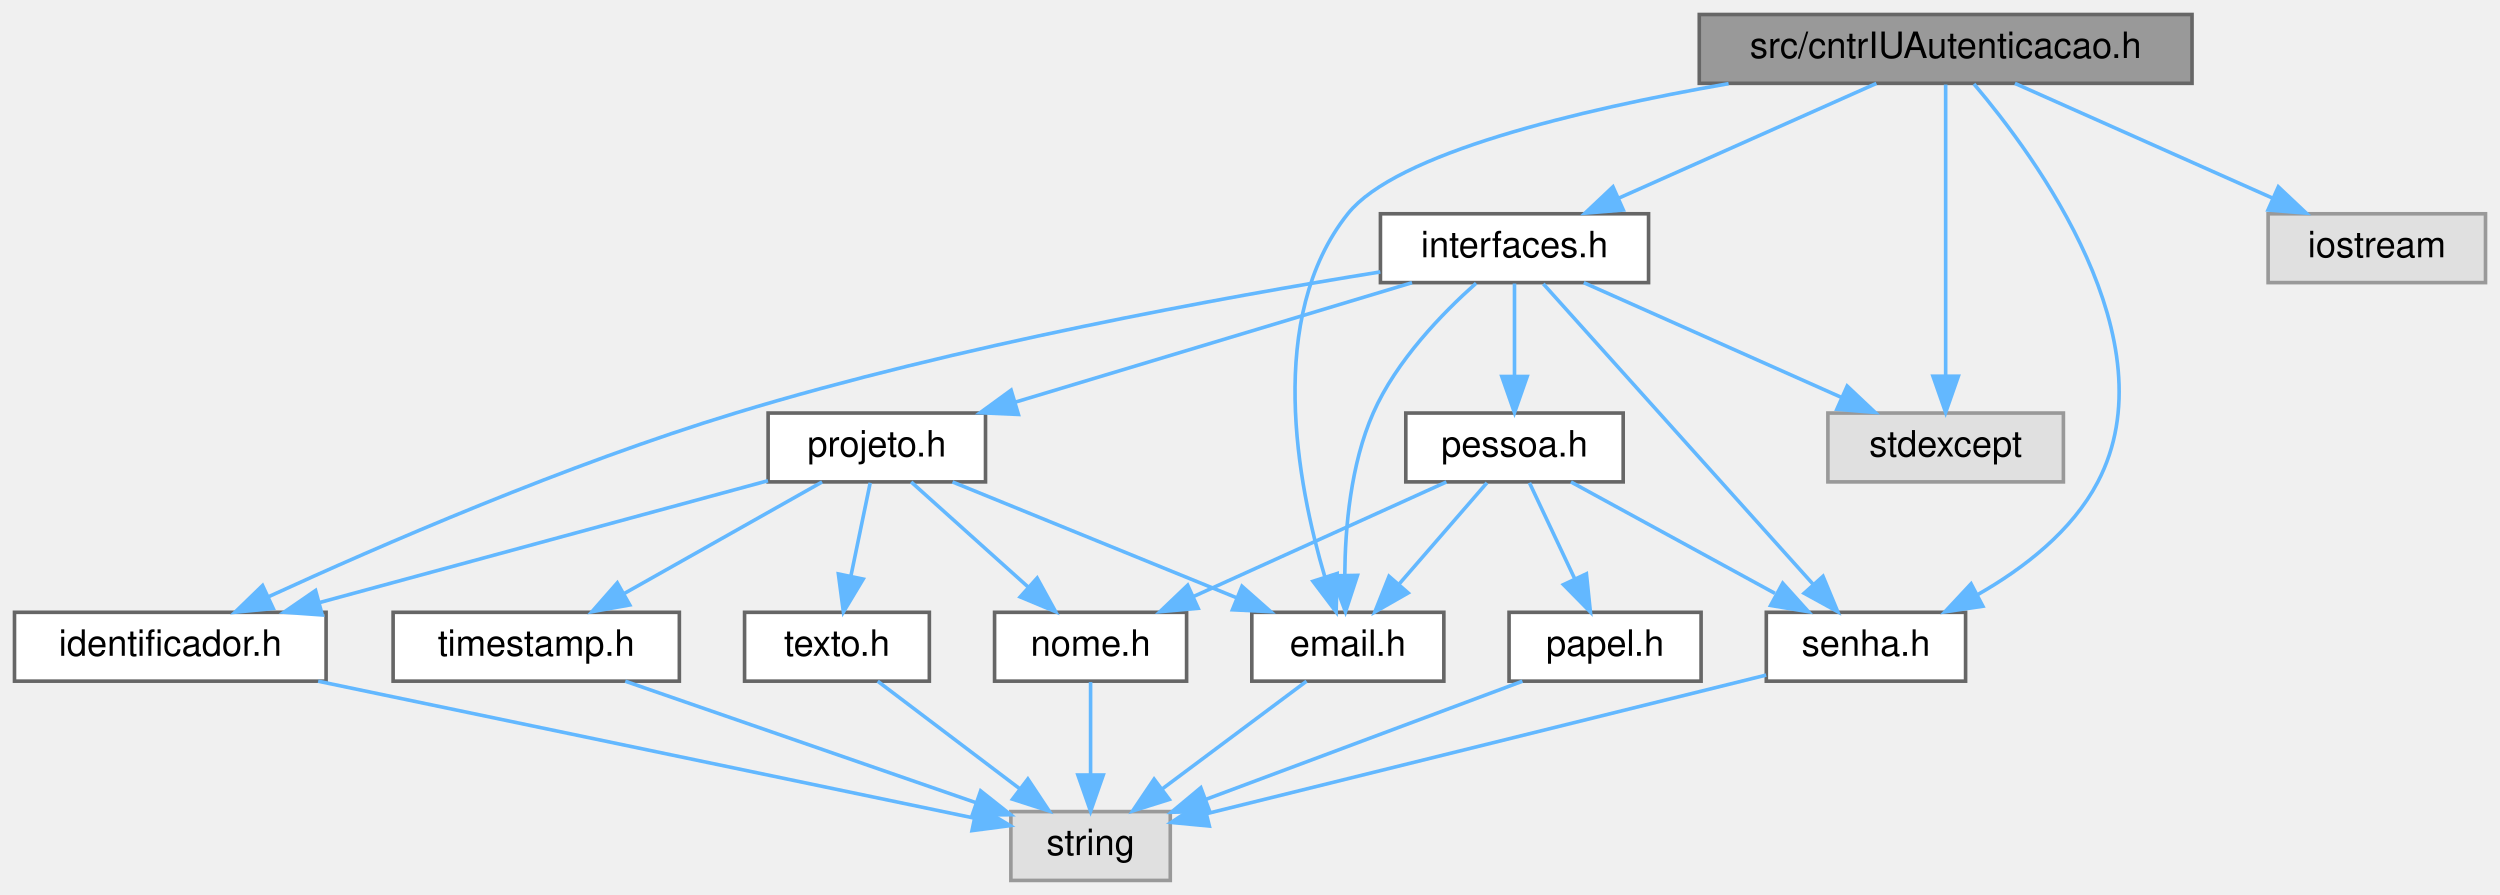
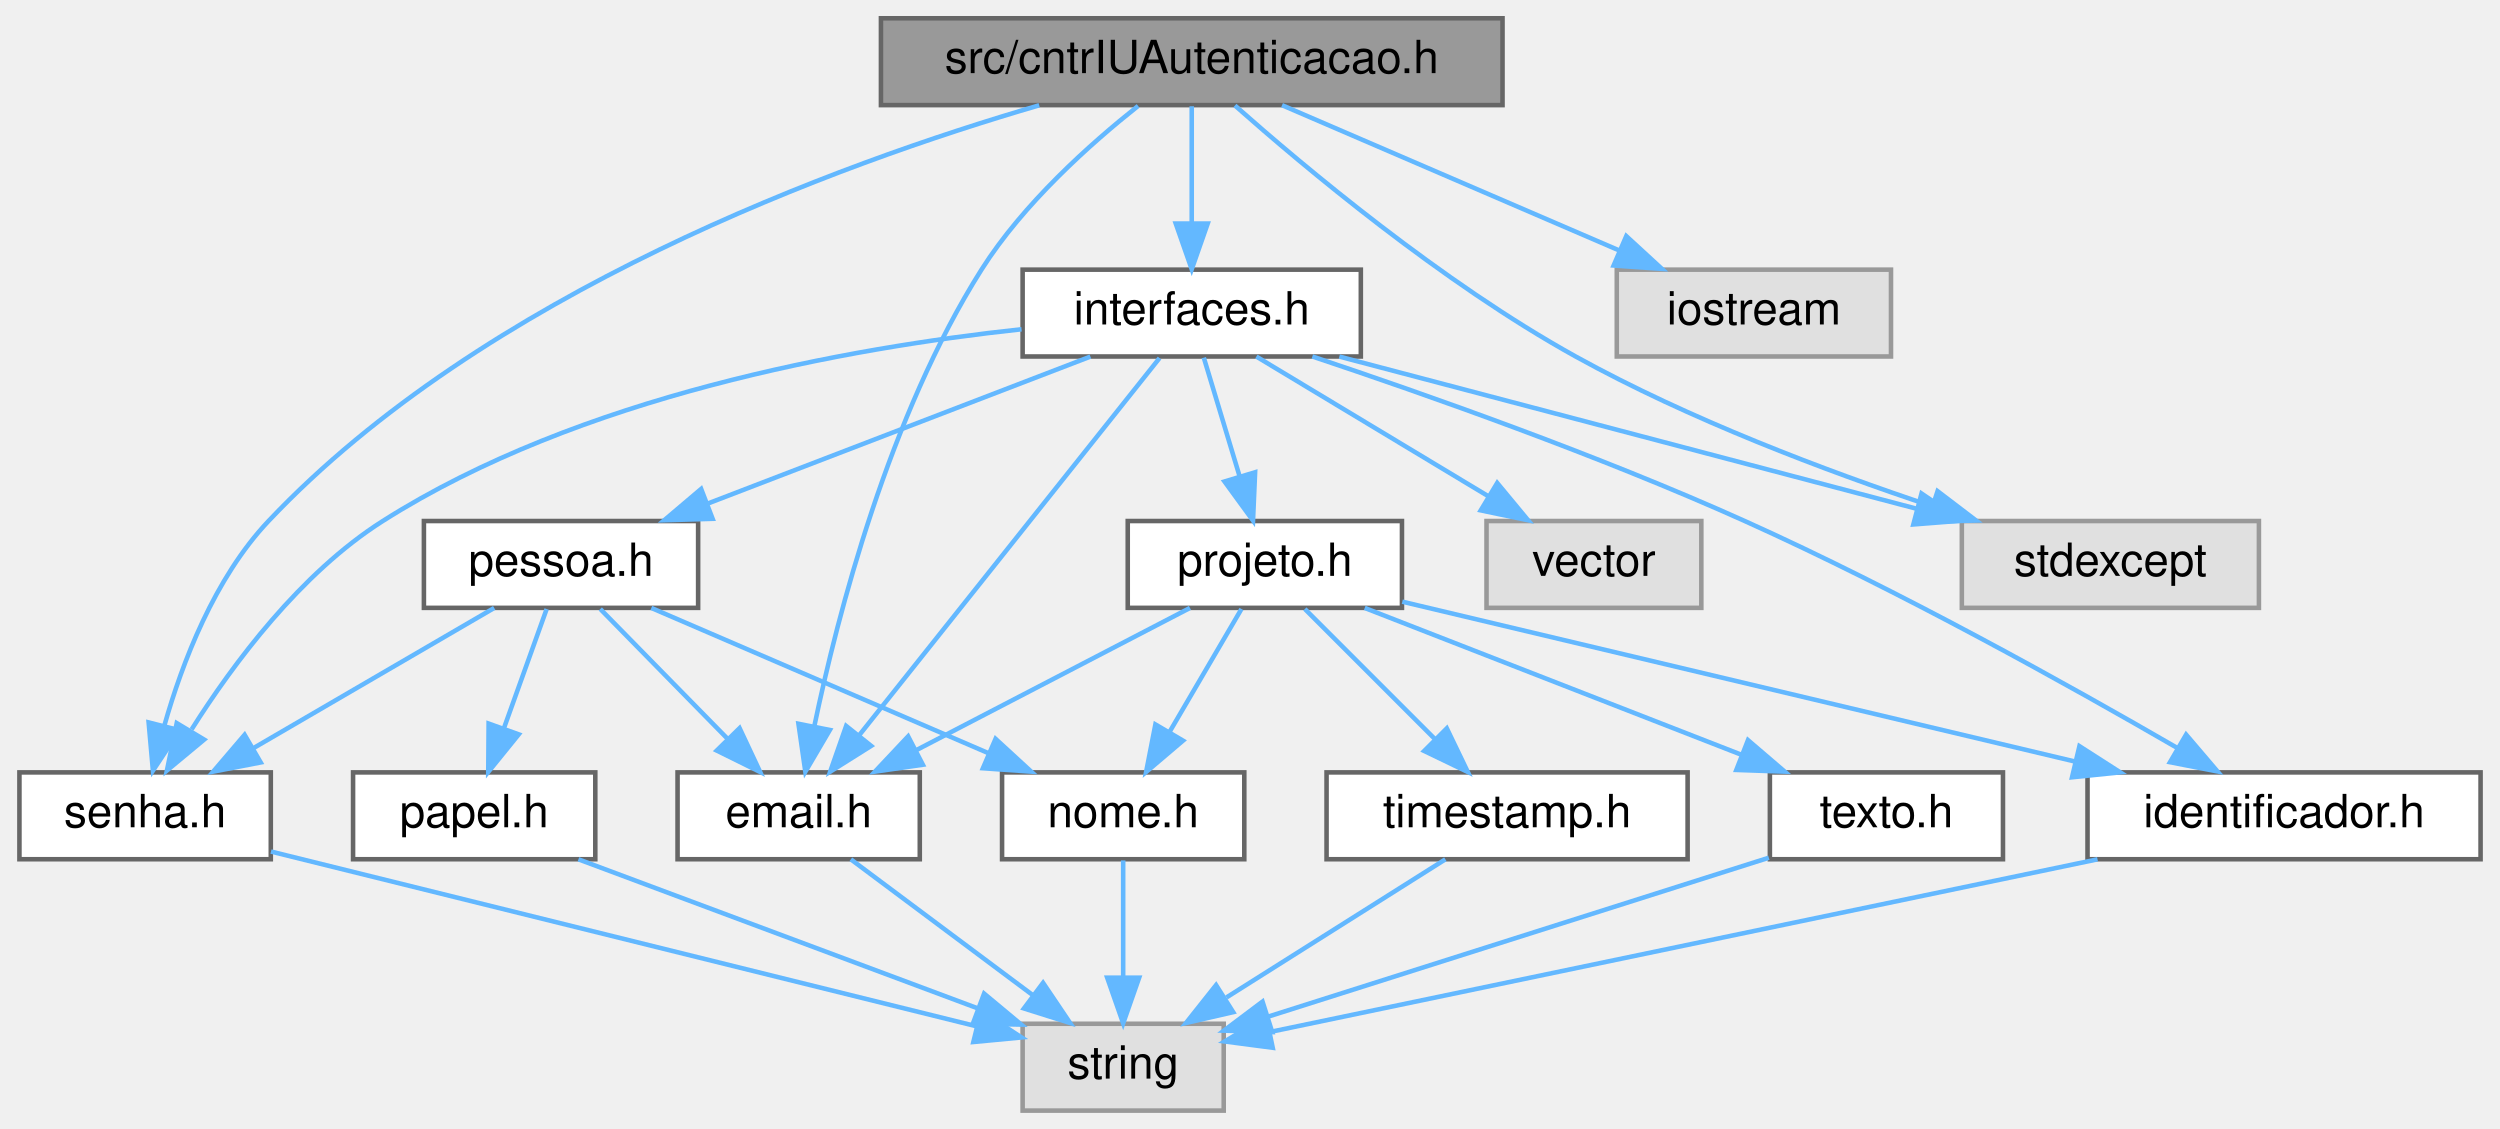
- <svg xmlns="http://www.w3.org/2000/svg" xmlns:xlink="http://www.w3.org/1999/xlink" width="690pt" height="247pt" viewBox="0.00 0.00 690.00 247.00">
+ <svg xmlns="http://www.w3.org/2000/svg" xmlns:xlink="http://www.w3.org/1999/xlink" width="547pt" height="247pt" viewBox="0.00 0.00 546.50 247.00">
  <g id="graph0" class="graph" transform="scale(1 1) rotate(0) translate(4 243)">
    <g id="Node000001" class="node">
      <g id="a_Node000001">
        <a xlink:title=" ">
-           <polygon fill="#999999" stroke="#666666" points="601,-239 465,-239 465,-220 601,-220 601,-239" />
-           <text text-anchor="middle" x="533" y="-227" font-family="Helvetica,sans-Serif" font-size="10.00">src/cntrIUAutenticacao.h</text>
+           <polygon fill="#999999" stroke="#666666" points="324.5,-239 188.5,-239 188.5,-220 324.5,-220 324.5,-239" />
+           <text text-anchor="middle" x="256.5" y="-227" font-family="Helvetica,sans-Serif" font-size="10.00">src/cntrIUAutenticacao.h</text>
        </a>
      </g>
    </g>
    <g id="Node000002" class="node">
      <g id="a_Node000002">
        <a xlink:href="interfaces_8h.html" target="_top" xlink:title=" ">
-           <polygon fill="white" stroke="#666666" points="451,-184 377,-184 377,-165 451,-165 451,-184" />
-           <text text-anchor="middle" x="414" y="-172" font-family="Helvetica,sans-Serif" font-size="10.00">interfaces.h</text>
+           <polygon fill="white" stroke="#666666" points="293.5,-184 219.5,-184 219.5,-165 293.5,-165 293.5,-184" />
+           <text text-anchor="middle" x="256.5" y="-172" font-family="Helvetica,sans-Serif" font-size="10.00">interfaces.h</text>
        </a>
      </g>
    </g>
    <g id="edge1_Node000001_Node000002" class="edge">
      <g id="a_edge1_Node000001_Node000002">
        <a xlink:title=" ">
-           <path fill="none" stroke="#63b8ff" d="M513.88,-219.98C494.65,-211.42 464.77,-198.11 442.69,-188.28" />
-           <polygon fill="#63b8ff" stroke="#63b8ff" points="444.03,-185.04 433.47,-184.17 441.18,-191.44 444.03,-185.04" />
+           <path fill="none" stroke="#63b8ff" d="M256.5,-219.75C256.5,-212.8 256.5,-202.85 256.5,-194.13" />
+           <polygon fill="#63b8ff" stroke="#63b8ff" points="260,-194.09 256.5,-184.09 253,-194.09 260,-194.09" />
        </a>
      </g>
    </g>
    <g id="Node000003" class="node">
      <g id="a_Node000003">
        <a xlink:href="email_8h.html" target="_top" xlink:title=" ">
-           <polygon fill="white" stroke="#666666" points="394.5,-74 341.5,-74 341.5,-55 394.5,-55 394.5,-74" />
-           <text text-anchor="middle" x="368" y="-62" font-family="Helvetica,sans-Serif" font-size="10.00">email.h</text>
-         </a>
-       </g>
-     </g>
-     <g id="edge24_Node000001_Node000003" class="edge">
-       <g id="a_edge24_Node000001_Node000003">
-         <a xlink:title=" ">
-           <path fill="none" stroke="#63b8ff" d="M473.09,-219.92C431.49,-212.63 381.25,-200.66 368,-184 345.24,-155.39 354.08,-109.4 361.61,-83.94" />
-           <polygon fill="#63b8ff" stroke="#63b8ff" points="365.05,-84.71 364.77,-74.12 358.38,-82.57 365.05,-84.71" />
+           <polygon fill="white" stroke="#666666" points="197,-74 144,-74 144,-55 197,-55 197,-74" />
+           <text text-anchor="middle" x="170.5" y="-62" font-family="Helvetica,sans-Serif" font-size="10.00">email.h</text>
+         </a>
+       </g>
+     </g>
+     <g id="edge25_Node000001_Node000003" class="edge">
+       <g id="a_edge25_Node000001_Node000003">
+         <a xlink:title=" ">
+           <path fill="none" stroke="#63b8ff" d="M244.77,-219.82C234.43,-211.63 219.64,-198.46 210.5,-184 190.27,-152 179.04,-108.61 173.94,-84.19" />
+           <polygon fill="#63b8ff" stroke="#63b8ff" points="177.32,-83.28 171.96,-74.14 170.45,-84.63 177.32,-83.28" />
        </a>
      </g>
    </g>
    <g id="Node000005" class="node">
      <g id="a_Node000005">
        <a xlink:href="senha_8h.html" target="_top" xlink:title=" ">
-           <polygon fill="white" stroke="#666666" points="538.5,-74 483.5,-74 483.5,-55 538.5,-55 538.5,-74" />
-           <text text-anchor="middle" x="511" y="-62" font-family="Helvetica,sans-Serif" font-size="10.00">senha.h</text>
-         </a>
-       </g>
-     </g>
-     <g id="edge25_Node000001_Node000005" class="edge">
-       <g id="a_edge25_Node000001_Node000005">
-         <a xlink:title=" ">
-           <path fill="none" stroke="#63b8ff" d="M540.8,-219.83C557.84,-199.76 595.32,-148.88 575,-110 567.89,-96.39 554.51,-86.1 541.81,-78.87" />
-           <polygon fill="#63b8ff" stroke="#63b8ff" points="543.27,-75.68 532.79,-74.13 540.02,-81.88 543.27,-75.68" />
+           <polygon fill="white" stroke="#666666" points="55,-74 0,-74 0,-55 55,-55 55,-74" />
+           <text text-anchor="middle" x="27.5" y="-62" font-family="Helvetica,sans-Serif" font-size="10.00">senha.h</text>
+         </a>
+       </g>
+     </g>
+     <g id="edge26_Node000001_Node000005" class="edge">
+       <g id="a_edge26_Node000001_Node000005">
+         <a xlink:title=" ">
+           <path fill="none" stroke="#63b8ff" d="M223.13,-219.96C179.08,-207.11 101.64,-178.84 54.5,-129 42.68,-116.5 35.62,-98.04 31.71,-84.24" />
+           <polygon fill="#63b8ff" stroke="#63b8ff" points="35.06,-83.21 29.21,-74.38 28.27,-84.93 35.06,-83.21" />
        </a>
      </g>
    </g>
    <g id="Node000013" class="node">
      <g id="a_Node000013">
        <a xlink:title=" ">
-           <polygon fill="#e0e0e0" stroke="#999999" points="565.5,-129 500.5,-129 500.5,-110 565.5,-110 565.5,-129" />
-           <text text-anchor="middle" x="533" y="-117" font-family="Helvetica,sans-Serif" font-size="10.00">stdexcept</text>
-         </a>
-       </g>
-     </g>
-     <g id="edge26_Node000001_Node000013" class="edge">
-       <g id="a_edge26_Node000001_Node000013">
-         <a xlink:title=" ">
-           <path fill="none" stroke="#63b8ff" d="M533,-219.66C533,-202.17 533,-162.8 533,-139.27" />
-           <polygon fill="#63b8ff" stroke="#63b8ff" points="536.5,-139.16 533,-129.16 529.5,-139.16 536.5,-139.16" />
-         </a>
-       </g>
-     </g>
-     <g id="Node000014" class="node">
-       <g id="a_Node000014">
-         <a xlink:title=" ">
-           <polygon fill="#e0e0e0" stroke="#999999" points="682,-184 622,-184 622,-165 682,-165 682,-184" />
-           <text text-anchor="middle" x="652" y="-172" font-family="Helvetica,sans-Serif" font-size="10.00">iostream</text>
-         </a>
-       </g>
-     </g>
-     <g id="edge27_Node000001_Node000014" class="edge">
-       <g id="a_edge27_Node000001_Node000014">
-         <a xlink:title=" ">
-           <path fill="none" stroke="#63b8ff" d="M552.12,-219.98C571.35,-211.42 601.23,-198.11 623.31,-188.28" />
-           <polygon fill="#63b8ff" stroke="#63b8ff" points="624.82,-191.44 632.53,-184.17 621.97,-185.04 624.82,-191.44" />
+           <polygon fill="#e0e0e0" stroke="#999999" points="490,-129 425,-129 425,-110 490,-110 490,-129" />
+           <text text-anchor="middle" x="457.5" y="-117" font-family="Helvetica,sans-Serif" font-size="10.00">stdexcept</text>
+         </a>
+       </g>
+     </g>
+     <g id="edge27_Node000001_Node000013" class="edge">
+       <g id="a_edge27_Node000001_Node000013">
+         <a xlink:title=" ">
+           <path fill="none" stroke="#63b8ff" d="M265.95,-219.91C280.88,-206.69 311.23,-181.2 340.5,-165 365.29,-151.28 395.18,-140 418.54,-132.22" />
+           <polygon fill="#63b8ff" stroke="#63b8ff" points="419.69,-135.53 428.12,-129.11 417.52,-128.87 419.69,-135.53" />
+         </a>
+       </g>
+     </g>
+     <g id="Node000015" class="node">
+       <g id="a_Node000015">
+         <a xlink:title=" ">
+           <polygon fill="#e0e0e0" stroke="#999999" points="409.5,-184 349.5,-184 349.5,-165 409.5,-165 409.5,-184" />
+           <text text-anchor="middle" x="379.5" y="-172" font-family="Helvetica,sans-Serif" font-size="10.00">iostream</text>
+         </a>
+       </g>
+     </g>
+     <g id="edge28_Node000001_Node000015" class="edge">
+       <g id="a_edge28_Node000001_Node000015">
+         <a xlink:title=" ">
+           <path fill="none" stroke="#63b8ff" d="M276.26,-219.98C296.23,-211.38 327.3,-197.99 350.15,-188.15" />
+           <polygon fill="#63b8ff" stroke="#63b8ff" points="351.58,-191.34 359.38,-184.17 348.81,-184.91 351.58,-191.34" />
        </a>
      </g>
    </g>
    <g id="edge2_Node000002_Node000003" class="edge">
      <g id="a_edge2_Node000002_Node000003">
        <a xlink:title=" ">
-           <path fill="none" stroke="#63b8ff" d="M403.4,-164.83C394.19,-156.64 381.37,-143.48 375,-129 368.78,-114.87 367.25,-97.33 367.16,-84.26" />
-           <polygon fill="#63b8ff" stroke="#63b8ff" points="370.66,-84.2 367.36,-74.14 363.66,-84.06 370.66,-84.2" />
+           <path fill="none" stroke="#63b8ff" d="M249.46,-164.66C235.09,-146.61 202.17,-105.28 183.7,-82.08" />
+           <polygon fill="#63b8ff" stroke="#63b8ff" points="186.36,-79.8 177.39,-74.16 180.89,-84.16 186.36,-79.8" />
        </a>
      </g>
    </g>
    <g id="edge4_Node000002_Node000005" class="edge">
      <g id="a_edge4_Node000002_Node000005">
        <a xlink:title=" ">
-           <path fill="none" stroke="#63b8ff" d="M421.94,-164.66C438.22,-146.54 475.6,-104.91 496.39,-81.77" />
-           <polygon fill="#63b8ff" stroke="#63b8ff" points="499.15,-83.94 503.22,-74.16 493.94,-79.26 499.15,-83.94" />
+           <path fill="none" stroke="#63b8ff" d="M219.26,-170.96C181.48,-166.89 122.57,-156.33 79.5,-129 61.51,-117.59 46.8,-97.85 37.67,-83.4" />
+           <polygon fill="#63b8ff" stroke="#63b8ff" points="40.42,-81.18 32.27,-74.41 34.42,-84.78 40.42,-81.18" />
        </a>
      </g>
    </g>
    <g id="Node000006" class="node">
      <g id="a_Node000006">
        <a xlink:href="pessoa_8h.html" target="_top" xlink:title=" ">
-           <polygon fill="white" stroke="#666666" points="444,-129 384,-129 384,-110 444,-110 444,-129" />
-           <text text-anchor="middle" x="414" y="-117" font-family="Helvetica,sans-Serif" font-size="10.00">pessoa.h</text>
+           <polygon fill="white" stroke="#666666" points="148.5,-129 88.5,-129 88.5,-110 148.5,-110 148.5,-129" />
+           <text text-anchor="middle" x="118.5" y="-117" font-family="Helvetica,sans-Serif" font-size="10.00">pessoa.h</text>
        </a>
      </g>
    </g>
    <g id="edge6_Node000002_Node000006" class="edge">
      <g id="a_edge6_Node000002_Node000006">
        <a xlink:title=" ">
-           <path fill="none" stroke="#63b8ff" d="M414,-164.75C414,-157.8 414,-147.85 414,-139.13" />
-           <polygon fill="#63b8ff" stroke="#63b8ff" points="417.5,-139.09 414,-129.09 410.5,-139.09 417.5,-139.09" />
+           <path fill="none" stroke="#63b8ff" d="M234.33,-164.98C211.73,-156.3 176.44,-142.75 150.75,-132.88" />
+           <polygon fill="#63b8ff" stroke="#63b8ff" points="151.67,-129.49 141.08,-129.17 149.16,-136.02 151.67,-129.49" />
        </a>
      </g>
    </g>
    <g id="Node000009" class="node">
      <g id="a_Node000009">
        <a xlink:href="projeto_8h.html" target="_top" xlink:title=" ">
-           <polygon fill="white" stroke="#666666" points="268,-129 208,-129 208,-110 268,-110 268,-129" />
-           <text text-anchor="middle" x="238" y="-117" font-family="Helvetica,sans-Serif" font-size="10.00">projeto.h</text>
+           <polygon fill="white" stroke="#666666" points="302.5,-129 242.5,-129 242.5,-110 302.5,-110 302.5,-129" />
+           <text text-anchor="middle" x="272.5" y="-117" font-family="Helvetica,sans-Serif" font-size="10.00">projeto.h</text>
        </a>
      </g>
    </g>
    <g id="edge13_Node000002_Node000009" class="edge">
      <g id="a_edge13_Node000002_Node000009">
        <a xlink:title=" ">
-           <path fill="none" stroke="#63b8ff" d="M385.72,-164.98C356.05,-156.05 309.21,-141.94 276.25,-132.02" />
-           <polygon fill="#63b8ff" stroke="#63b8ff" points="277.08,-128.61 266.5,-129.08 275.07,-135.32 277.08,-128.61" />
+           <path fill="none" stroke="#63b8ff" d="M259.14,-164.75C261.26,-157.72 264.31,-147.62 266.96,-138.84" />
+           <polygon fill="#63b8ff" stroke="#63b8ff" points="270.37,-139.67 269.91,-129.09 263.67,-137.65 270.37,-139.67" />
        </a>
      </g>
    </g>
    <g id="Node000010" class="node">
      <g id="a_Node000010">
        <a xlink:href="identificador_8h.html" target="_top" xlink:title=" ">
-           <polygon fill="white" stroke="#666666" points="86,-74 0,-74 0,-55 86,-55 86,-74" />
-           <text text-anchor="middle" x="43" y="-62" font-family="Helvetica,sans-Serif" font-size="10.00">identificador.h</text>
+           <polygon fill="white" stroke="#666666" points="538.5,-74 452.5,-74 452.5,-55 538.5,-55 538.5,-74" />
+           <text text-anchor="middle" x="495.5" y="-62" font-family="Helvetica,sans-Serif" font-size="10.00">identificador.h</text>
        </a>
      </g>
    </g>
    <g id="edge22_Node000002_Node000010" class="edge">
      <g id="a_edge22_Node000002_Node000010">
        <a xlink:title=" ">
-           <path fill="none" stroke="#63b8ff" d="M376.97,-167.95C333.71,-160.98 260.26,-147.64 199,-129 152.55,-114.87 100.73,-92.36 70.05,-78.28" />
-           <polygon fill="#63b8ff" stroke="#63b8ff" points="71.41,-75.05 60.86,-74.03 68.47,-81.4 71.41,-75.05" />
+           <path fill="none" stroke="#63b8ff" d="M282.89,-165C307.69,-156.72 345.66,-143.33 377.5,-129 411.25,-113.81 448.62,-92.97 472.08,-79.38" />
+           <polygon fill="#63b8ff" stroke="#63b8ff" points="474.07,-82.27 480.94,-74.21 470.54,-76.23 474.07,-82.27" />
        </a>
      </g>
    </g>
    <g id="edge23_Node000002_Node000013" class="edge">
      <g id="a_edge23_Node000002_Node000013">
        <a xlink:title=" ">
-           <path fill="none" stroke="#63b8ff" d="M433.12,-164.98C452.35,-156.42 482.23,-143.11 504.31,-133.28" />
-           <polygon fill="#63b8ff" stroke="#63b8ff" points="505.82,-136.44 513.53,-129.17 502.97,-130.04 505.82,-136.44" />
+           <path fill="none" stroke="#63b8ff" d="M288.79,-164.98C323.12,-155.93 377.56,-141.58 415.27,-131.64" />
+           <polygon fill="#63b8ff" stroke="#63b8ff" points="416.18,-135.02 424.95,-129.08 414.39,-128.25 416.18,-135.02" />
+         </a>
+       </g>
+     </g>
+     <g id="Node000014" class="node">
+       <g id="a_Node000014">
+         <a xlink:title=" ">
+           <polygon fill="#e0e0e0" stroke="#999999" points="368,-129 321,-129 321,-110 368,-110 368,-129" />
+           <text text-anchor="middle" x="344.5" y="-117" font-family="Helvetica,sans-Serif" font-size="10.00">vector</text>
+         </a>
+       </g>
+     </g>
+     <g id="edge24_Node000002_Node000014" class="edge">
+       <g id="a_edge24_Node000002_Node000014">
+         <a xlink:title=" ">
+           <path fill="none" stroke="#63b8ff" d="M270.64,-164.98C284.29,-156.77 305.19,-144.18 321.28,-134.49" />
+           <polygon fill="#63b8ff" stroke="#63b8ff" points="323.34,-137.33 330.1,-129.17 319.73,-131.33 323.34,-137.33" />
        </a>
      </g>
    </g>
    <g id="Node000004" class="node">
      <g id="a_Node000004">
        <a xlink:title=" ">
-           <polygon fill="#e0e0e0" stroke="#999999" points="319,-19 275,-19 275,0 319,0 319,-19" />
-           <text text-anchor="middle" x="297" y="-7" font-family="Helvetica,sans-Serif" font-size="10.00">string</text>
+           <polygon fill="#e0e0e0" stroke="#999999" points="263.5,-19 219.5,-19 219.5,0 263.5,0 263.5,-19" />
+           <text text-anchor="middle" x="241.5" y="-7" font-family="Helvetica,sans-Serif" font-size="10.00">string</text>
        </a>
      </g>
    </g>
    <g id="edge3_Node000003_Node000004" class="edge">
      <g id="a_edge3_Node000003_Node000004">
        <a xlink:title=" ">
-           <path fill="none" stroke="#63b8ff" d="M356.59,-54.98C345.89,-47 329.66,-34.88 316.84,-25.31" />
-           <polygon fill="#63b8ff" stroke="#63b8ff" points="318.72,-22.35 308.61,-19.17 314.53,-27.96 318.72,-22.35" />
+           <path fill="none" stroke="#63b8ff" d="M181.91,-54.98C192.61,-47 208.84,-34.88 221.66,-25.31" />
+           <polygon fill="#63b8ff" stroke="#63b8ff" points="223.97,-27.96 229.89,-19.17 219.78,-22.35 223.97,-27.96" />
        </a>
      </g>
    </g>
    <g id="edge5_Node000005_Node000004" class="edge">
      <g id="a_edge5_Node000005_Node000004">
        <a xlink:title=" ">
-           <path fill="none" stroke="#63b8ff" d="M483.46,-56.68C443.83,-46.86 370.89,-28.8 328.94,-18.41" />
-           <polygon fill="#63b8ff" stroke="#63b8ff" points="329.78,-15.01 319.24,-16.01 328.1,-21.81 329.78,-15.01" />
+           <path fill="none" stroke="#63b8ff" d="M55.04,-56.68C94.67,-46.86 167.61,-28.8 209.56,-18.41" />
+           <polygon fill="#63b8ff" stroke="#63b8ff" points="210.4,-21.81 219.26,-16.01 208.72,-15.01 210.4,-21.81" />
        </a>
      </g>
    </g>
    <g id="edge7_Node000006_Node000003" class="edge">
      <g id="a_edge7_Node000006_Node000003">
        <a xlink:title=" ">
-           <path fill="none" stroke="#63b8ff" d="M406.4,-109.75C399.84,-102.18 390.18,-91.05 382.19,-81.84" />
-           <polygon fill="#63b8ff" stroke="#63b8ff" points="384.65,-79.35 375.45,-74.09 379.37,-83.94 384.65,-79.35" />
+           <path fill="none" stroke="#63b8ff" d="M127.09,-109.75C134.66,-102.03 145.88,-90.6 155.01,-81.28" />
+           <polygon fill="#63b8ff" stroke="#63b8ff" points="157.57,-83.68 162.07,-74.09 152.57,-78.78 157.57,-83.68" />
        </a>
      </g>
    </g>
    <g id="edge10_Node000006_Node000005" class="edge">
      <g id="a_edge10_Node000006_Node000005">
        <a xlink:title=" ">
-           <path fill="none" stroke="#63b8ff" d="M429.58,-109.98C444.77,-101.69 468.1,-88.94 485.9,-79.22" />
-           <polygon fill="#63b8ff" stroke="#63b8ff" points="488.03,-82.04 495.13,-74.17 484.68,-75.89 488.03,-82.04" />
+           <path fill="none" stroke="#63b8ff" d="M103.88,-109.98C89.64,-101.69 67.75,-88.94 51.05,-79.22" />
+           <polygon fill="#63b8ff" stroke="#63b8ff" points="52.79,-76.18 42.39,-74.17 49.27,-82.23 52.79,-76.18" />
        </a>
      </g>
    </g>
    <g id="Node000007" class="node">
      <g id="a_Node000007">
        <a xlink:href="nome_8h.html" target="_top" xlink:title=" ">
-           <polygon fill="white" stroke="#666666" points="323.5,-74 270.5,-74 270.5,-55 323.5,-55 323.5,-74" />
-           <text text-anchor="middle" x="297" y="-62" font-family="Helvetica,sans-Serif" font-size="10.00">nome.h</text>
+           <polygon fill="white" stroke="#666666" points="268,-74 215,-74 215,-55 268,-55 268,-74" />
+           <text text-anchor="middle" x="241.5" y="-62" font-family="Helvetica,sans-Serif" font-size="10.00">nome.h</text>
        </a>
      </g>
    </g>
    <g id="edge8_Node000006_Node000007" class="edge">
      <g id="a_edge8_Node000006_Node000007">
        <a xlink:title=" ">
-           <path fill="none" stroke="#63b8ff" d="M395.2,-109.98C376.38,-101.46 347.18,-88.23 325.5,-78.41" />
-           <polygon fill="#63b8ff" stroke="#63b8ff" points="326.69,-75.11 316.14,-74.17 323.8,-81.48 326.69,-75.11" />
+           <path fill="none" stroke="#63b8ff" d="M138.26,-109.98C158.23,-101.38 189.3,-87.99 212.15,-78.15" />
+           <polygon fill="#63b8ff" stroke="#63b8ff" points="213.58,-81.34 221.38,-74.17 210.81,-74.91 213.58,-81.34" />
        </a>
      </g>
    </g>
    <g id="Node000008" class="node">
      <g id="a_Node000008">
        <a xlink:href="papel_8h.html" target="_top" xlink:title=" ">
-           <polygon fill="white" stroke="#666666" points="465.5,-74 412.5,-74 412.5,-55 465.5,-55 465.5,-74" />
-           <text text-anchor="middle" x="439" y="-62" font-family="Helvetica,sans-Serif" font-size="10.00">papel.h</text>
+           <polygon fill="white" stroke="#666666" points="126,-74 73,-74 73,-55 126,-55 126,-74" />
+           <text text-anchor="middle" x="99.5" y="-62" font-family="Helvetica,sans-Serif" font-size="10.00">papel.h</text>
        </a>
      </g>
    </g>
    <g id="edge11_Node000006_Node000008" class="edge">
      <g id="a_edge11_Node000006_Node000008">
        <a xlink:title=" ">
-           <path fill="none" stroke="#63b8ff" d="M418.13,-109.75C421.51,-102.57 426.42,-92.18 430.62,-83.27" />
-           <polygon fill="#63b8ff" stroke="#63b8ff" points="433.85,-84.63 434.95,-74.09 427.52,-81.64 433.85,-84.63" />
+           <path fill="none" stroke="#63b8ff" d="M115.36,-109.75C112.82,-102.65 109.14,-92.4 105.97,-83.56" />
+           <polygon fill="#63b8ff" stroke="#63b8ff" points="109.25,-82.32 102.58,-74.09 102.66,-84.68 109.25,-82.32" />
        </a>
      </g>
    </g>
    <g id="edge9_Node000007_Node000004" class="edge">
      <g id="a_edge9_Node000007_Node000004">
        <a xlink:title=" ">
-           <path fill="none" stroke="#63b8ff" d="M297,-54.75C297,-47.8 297,-37.85 297,-29.13" />
-           <polygon fill="#63b8ff" stroke="#63b8ff" points="300.5,-29.09 297,-19.09 293.5,-29.09 300.5,-29.09" />
+           <path fill="none" stroke="#63b8ff" d="M241.5,-54.75C241.5,-47.8 241.5,-37.85 241.5,-29.13" />
+           <polygon fill="#63b8ff" stroke="#63b8ff" points="245,-29.09 241.5,-19.09 238,-29.09 245,-29.09" />
        </a>
      </g>
    </g>
    <g id="edge12_Node000008_Node000004" class="edge">
      <g id="a_edge12_Node000008_Node000004">
        <a xlink:title=" ">
-           <path fill="none" stroke="#63b8ff" d="M416.19,-54.98C392.55,-46.16 355.42,-32.31 328.89,-22.4" />
-           <polygon fill="#63b8ff" stroke="#63b8ff" points="329.88,-19.04 319.29,-18.82 327.43,-25.6 329.88,-19.04" />
+           <path fill="none" stroke="#63b8ff" d="M122.31,-54.98C145.95,-46.16 183.08,-32.31 209.61,-22.4" />
+           <polygon fill="#63b8ff" stroke="#63b8ff" points="211.07,-25.6 219.21,-18.82 208.62,-19.04 211.07,-25.6" />
        </a>
      </g>
    </g>
    <g id="edge14_Node000009_Node000003" class="edge">
      <g id="a_edge14_Node000009_Node000003">
        <a xlink:title=" ">
-           <path fill="none" stroke="#63b8ff" d="M258.89,-109.98C280.08,-101.34 313.13,-87.87 337.3,-78.02" />
-           <polygon fill="#63b8ff" stroke="#63b8ff" points="338.79,-81.19 346.73,-74.17 336.15,-74.7 338.79,-81.19" />
+           <path fill="none" stroke="#63b8ff" d="M256.11,-109.98C239.93,-101.57 214.93,-88.59 196.12,-78.81" />
+           <polygon fill="#63b8ff" stroke="#63b8ff" points="197.67,-75.68 187.19,-74.17 194.45,-81.89 197.67,-75.68" />
        </a>
      </g>
    </g>
    <g id="edge17_Node000009_Node000007" class="edge">
      <g id="a_edge17_Node000009_Node000007">
        <a xlink:title=" ">
-           <path fill="none" stroke="#63b8ff" d="M247.48,-109.98C256.2,-102.15 269.34,-90.34 279.9,-80.86" />
-           <polygon fill="#63b8ff" stroke="#63b8ff" points="282.25,-83.46 287.35,-74.17 277.57,-78.25 282.25,-83.46" />
+           <path fill="none" stroke="#63b8ff" d="M267.38,-109.75C263.14,-102.49 256.97,-91.95 251.72,-82.98" />
+           <polygon fill="#63b8ff" stroke="#63b8ff" points="254.59,-80.95 246.52,-74.09 248.55,-84.49 254.59,-80.95" />
        </a>
      </g>
    </g>
    <g id="edge15_Node000009_Node000010" class="edge">
      <g id="a_edge15_Node000009_Node000010">
        <a xlink:title=" ">
-           <path fill="none" stroke="#63b8ff" d="M207.96,-110.33C174.85,-101.34 121.4,-86.81 84.35,-76.74" />
-           <polygon fill="#63b8ff" stroke="#63b8ff" points="84.94,-73.27 74.37,-74.03 83.1,-80.03 84.94,-73.27" />
+           <path fill="none" stroke="#63b8ff" d="M302.57,-111.35C340.41,-102.36 405.73,-86.83 449.77,-76.37" />
+           <polygon fill="#63b8ff" stroke="#63b8ff" points="450.73,-79.74 459.65,-74.02 449.11,-72.93 450.73,-79.74" />
        </a>
      </g>
    </g>
    <g id="Node000011" class="node">
      <g id="a_Node000011">
        <a xlink:href="texto_8h.html" target="_top" xlink:title=" ">
-           <polygon fill="white" stroke="#666666" points="252.5,-74 201.5,-74 201.5,-55 252.5,-55 252.5,-74" />
-           <text text-anchor="middle" x="227" y="-62" font-family="Helvetica,sans-Serif" font-size="10.00">texto.h</text>
+           <polygon fill="white" stroke="#666666" points="434,-74 383,-74 383,-55 434,-55 434,-74" />
+           <text text-anchor="middle" x="408.5" y="-62" font-family="Helvetica,sans-Serif" font-size="10.00">texto.h</text>
        </a>
      </g>
    </g>
    <g id="edge18_Node000009_Node000011" class="edge">
      <g id="a_edge18_Node000009_Node000011">
        <a xlink:title=" ">
-           <path fill="none" stroke="#63b8ff" d="M236.18,-109.75C234.74,-102.8 232.68,-92.85 230.87,-84.13" />
-           <polygon fill="#63b8ff" stroke="#63b8ff" points="234.24,-83.17 228.78,-74.09 227.39,-84.59 234.24,-83.17" />
+           <path fill="none" stroke="#63b8ff" d="M294.35,-109.98C316.62,-101.3 351.4,-87.75 376.72,-77.88" />
+           <polygon fill="#63b8ff" stroke="#63b8ff" points="378.21,-81.06 386.25,-74.17 375.66,-74.54 378.21,-81.06" />
        </a>
      </g>
    </g>
    <g id="Node000012" class="node">
      <g id="a_Node000012">
        <a xlink:href="timestamp_8h.html" target="_top" xlink:title=" ">
-           <polygon fill="white" stroke="#666666" points="183.5,-74 104.5,-74 104.5,-55 183.5,-55 183.5,-74" />
-           <text text-anchor="middle" x="144" y="-62" font-family="Helvetica,sans-Serif" font-size="10.00">timestamp.h</text>
+           <polygon fill="white" stroke="#666666" points="365,-74 286,-74 286,-55 365,-55 365,-74" />
+           <text text-anchor="middle" x="325.5" y="-62" font-family="Helvetica,sans-Serif" font-size="10.00">timestamp.h</text>
        </a>
      </g>
    </g>
    <g id="edge20_Node000009_Node000012" class="edge">
      <g id="a_edge20_Node000009_Node000012">
        <a xlink:title=" ">
-           <path fill="none" stroke="#63b8ff" d="M222.9,-109.98C208.18,-101.69 185.58,-88.94 168.33,-79.22" />
-           <polygon fill="#63b8ff" stroke="#63b8ff" points="169.81,-76.03 159.38,-74.17 166.37,-82.13 169.81,-76.03" />
+           <path fill="none" stroke="#63b8ff" d="M281.25,-109.75C288.97,-102.03 300.4,-90.6 309.72,-81.28" />
+           <polygon fill="#63b8ff" stroke="#63b8ff" points="312.31,-83.64 316.91,-74.09 307.36,-78.69 312.31,-83.64" />
        </a>
      </g>
    </g>
    <g id="edge16_Node000010_Node000004" class="edge">
      <g id="a_edge16_Node000010_Node000004">
        <a xlink:title=" ">
-           <path fill="none" stroke="#63b8ff" d="M83.81,-54.98C134.16,-44.48 218.73,-26.83 264.76,-17.23" />
-           <polygon fill="#63b8ff" stroke="#63b8ff" points="265.71,-20.6 274.79,-15.13 264.28,-13.75 265.71,-20.6" />
+           <path fill="none" stroke="#63b8ff" d="M454.69,-54.98C404.34,-44.48 319.77,-26.83 273.74,-17.23" />
+           <polygon fill="#63b8ff" stroke="#63b8ff" points="274.22,-13.75 263.71,-15.13 272.79,-20.6 274.22,-13.75" />
        </a>
      </g>
    </g>
    <g id="edge19_Node000011_Node000004" class="edge">
      <g id="a_edge19_Node000011_Node000004">
        <a xlink:title=" ">
-           <path fill="none" stroke="#63b8ff" d="M238.25,-54.98C248.8,-47 264.8,-34.88 277.44,-25.31" />
-           <polygon fill="#63b8ff" stroke="#63b8ff" points="279.69,-28 285.55,-19.17 275.46,-22.42 279.69,-28" />
+           <path fill="none" stroke="#63b8ff" d="M382.77,-55.33C353.3,-45.98 304.99,-30.65 273.21,-20.56" />
+           <polygon fill="#63b8ff" stroke="#63b8ff" points="274.11,-17.18 263.52,-17.49 271.99,-23.85 274.11,-17.18" />
        </a>
      </g>
    </g>
    <g id="edge21_Node000012_Node000004" class="edge">
      <g id="a_edge21_Node000012_Node000004">
        <a xlink:title=" ">
-           <path fill="none" stroke="#63b8ff" d="M168.58,-54.98C194.88,-45.88 236.67,-31.4 265.39,-21.45" />
-           <polygon fill="#63b8ff" stroke="#63b8ff" points="266.66,-24.71 274.96,-18.13 264.37,-18.1 266.66,-24.71" />
+           <path fill="none" stroke="#63b8ff" d="M312,-54.98C299.1,-46.84 279.4,-34.41 264.1,-24.76" />
+           <polygon fill="#63b8ff" stroke="#63b8ff" points="265.57,-21.55 255.24,-19.17 261.83,-27.47 265.57,-21.55" />
        </a>
      </g>
    </g>
  </g>
</svg>
